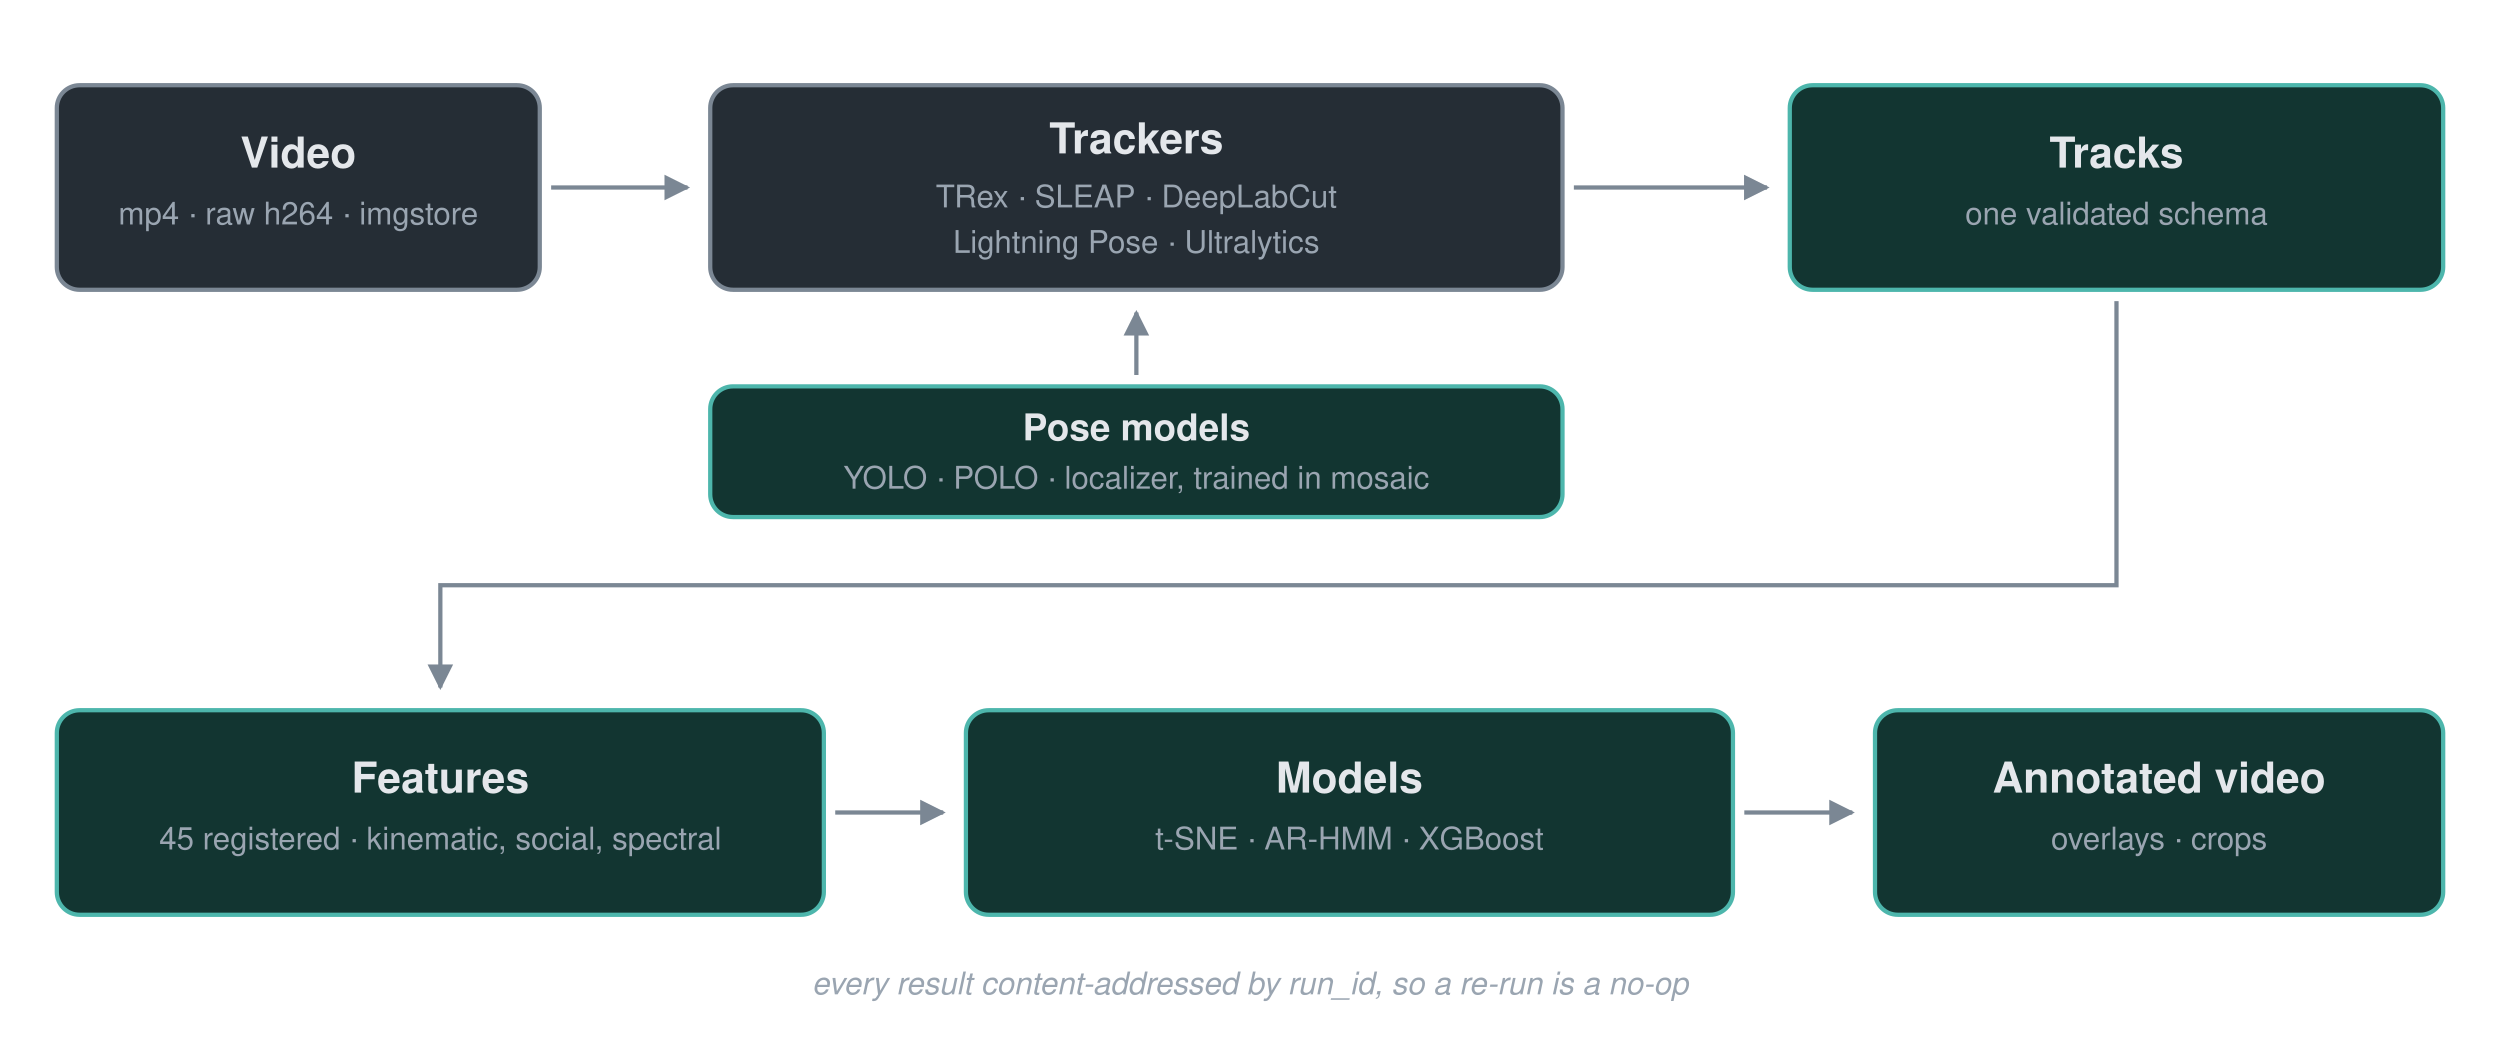
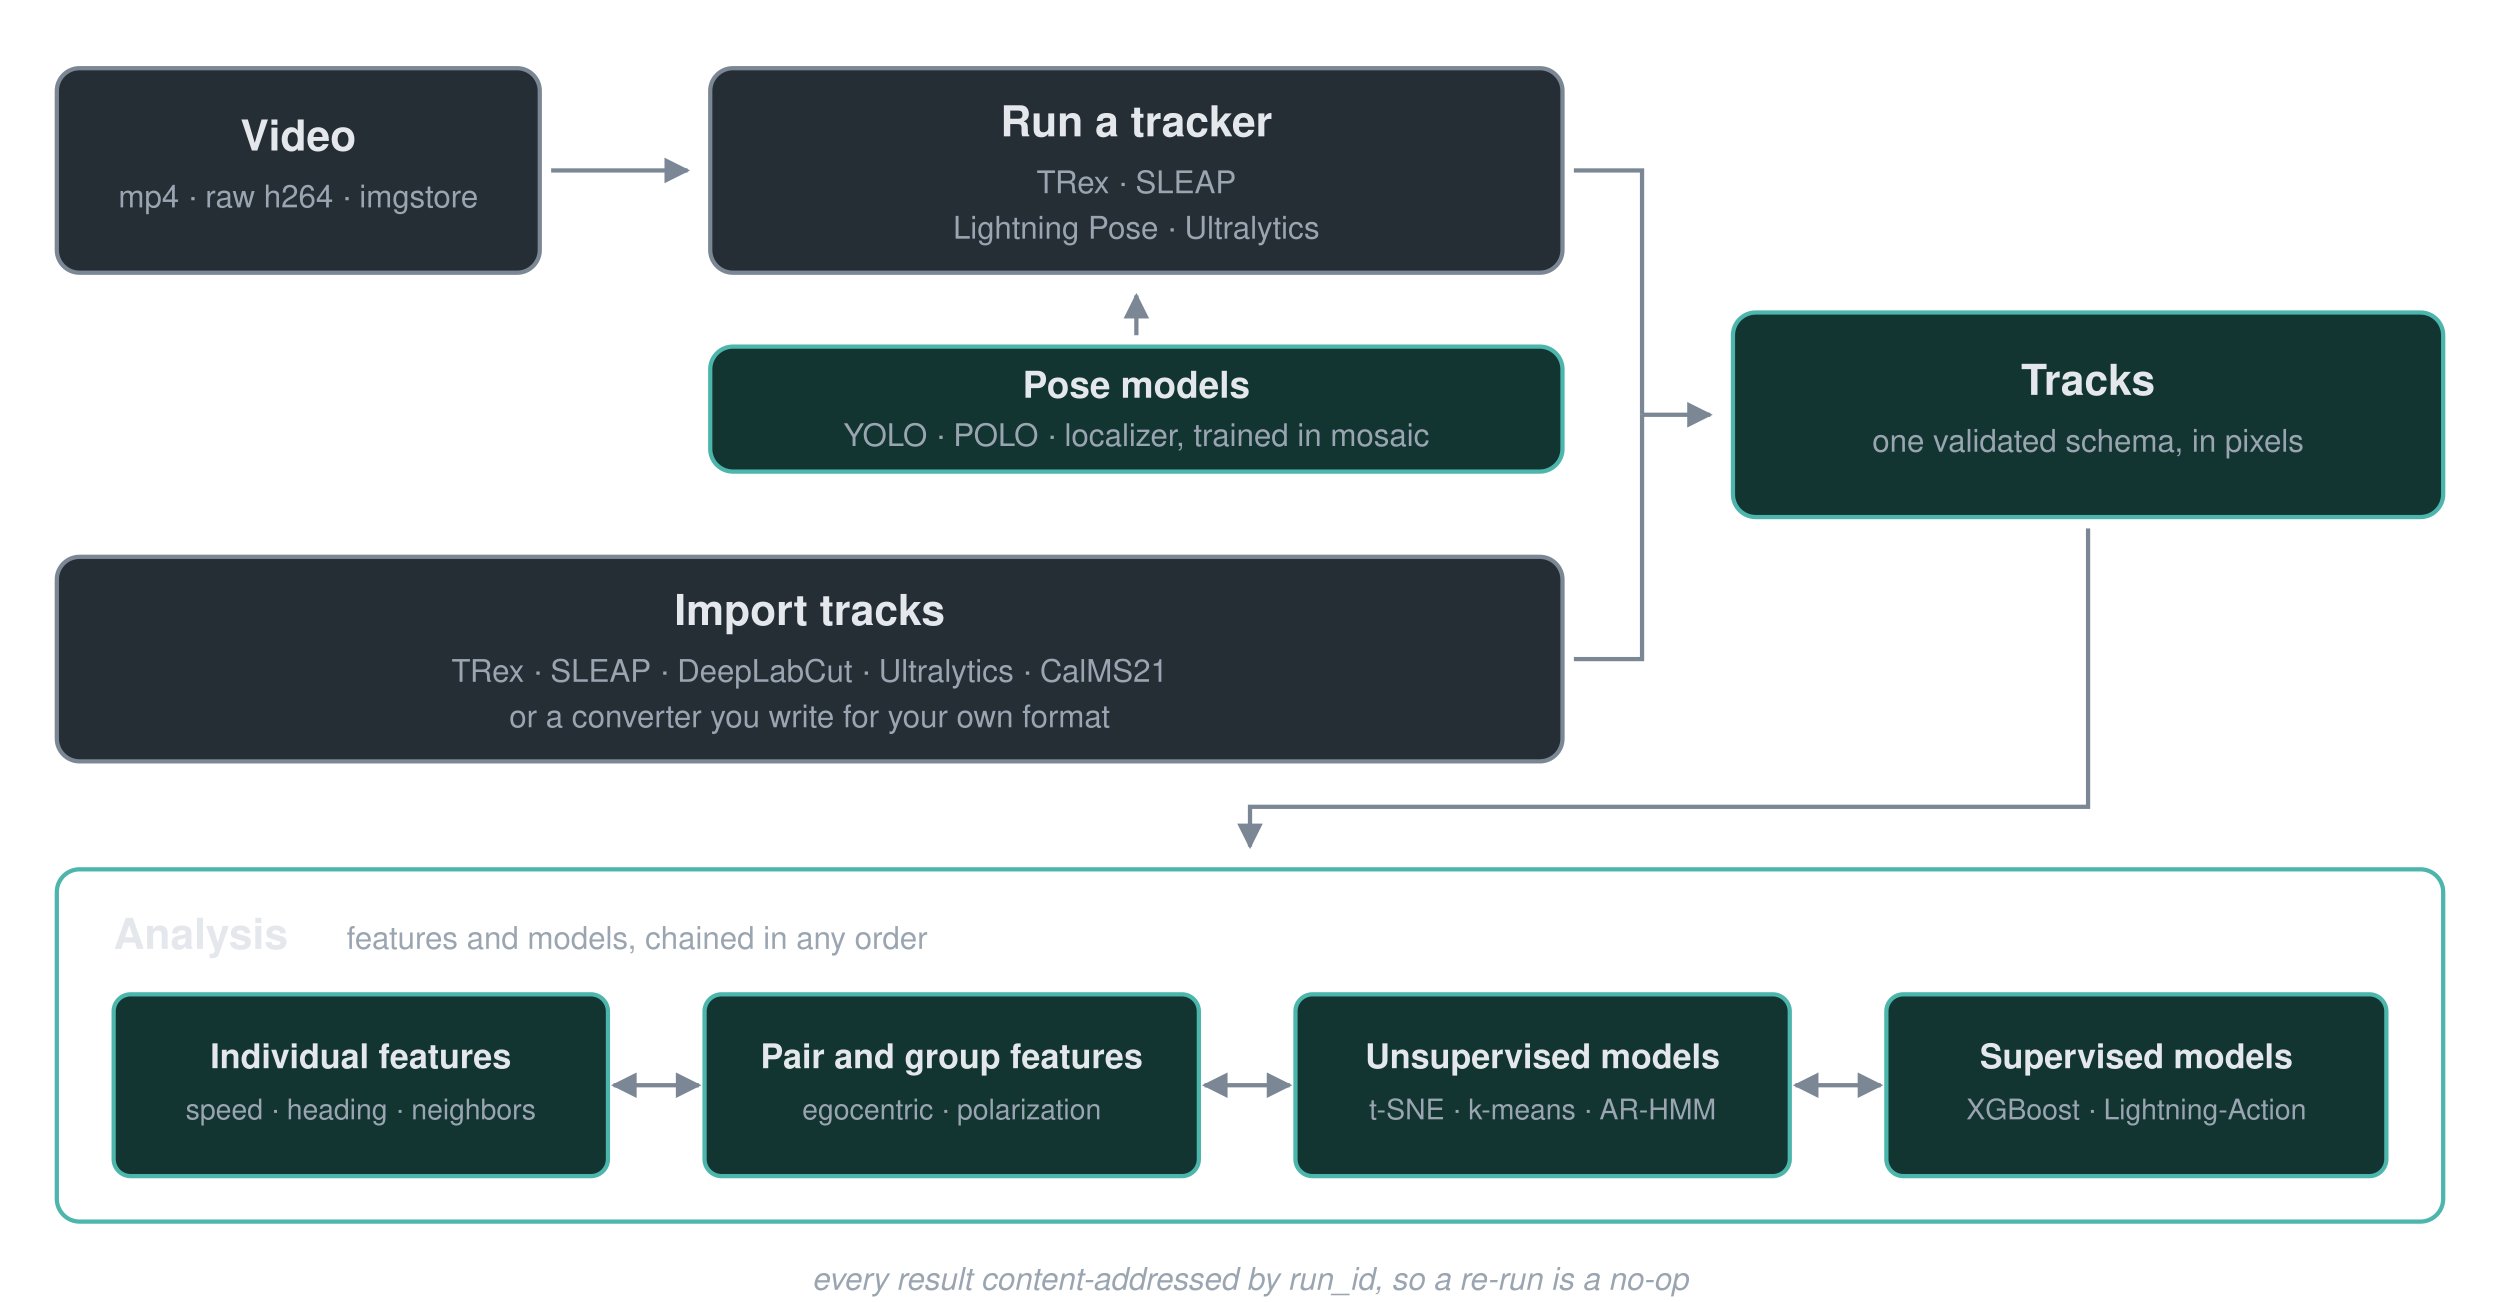
- <svg xmlns="http://www.w3.org/2000/svg" viewBox="0 0 880 366" width="880" height="366" role="img" aria-labelledby="mosaic-pipeline-title mosaic-pipeline-desc" font-family="-apple-system, BlinkMacSystemFont, 'Segoe UI', Helvetica, Arial, sans-serif">
+ <svg xmlns="http://www.w3.org/2000/svg" viewBox="0 0 880 458" width="880" height="458" role="img" aria-labelledby="mosaic-pipeline-title mosaic-pipeline-desc" font-family="-apple-system, BlinkMacSystemFont, 'Segoe UI', Helvetica, Arial, sans-serif">
  <defs>
    <marker id="arrow" viewBox="0 0 10 10" refX="9" refY="5" markerWidth="6" markerHeight="6" orient="auto-start-reverse">
      <path d="M 0 0 L 10 5 L 0 10 z" fill="#7b8794" />
    </marker>
  </defs>
  <g stroke-width="1.5">
-     <rect x="20" y="30" width="170" height="72" rx="8" fill="#252d35" stroke="#7b8794" />
-     <text x="105" y="59" text-anchor="middle" font-size="15" font-weight="600" fill="#e4e7eb" stroke="none">Video</text>
-     <text x="105" y="79" text-anchor="middle" font-size="11" fill="#9aa5b1" stroke="none">mp4 · raw h264 · imgstore</text>
-     <rect x="250" y="30" width="300" height="72" rx="8" fill="#252d35" stroke="#7b8794" />
-     <text x="400" y="54" text-anchor="middle" font-size="15" font-weight="600" fill="#e4e7eb" stroke="none">Trackers</text>
-     <text x="400" y="73" text-anchor="middle" font-size="11" fill="#9aa5b1" stroke="none">TRex · SLEAP · DeepLabCut</text>
-     <text x="400" y="89" text-anchor="middle" font-size="11" fill="#9aa5b1" stroke="none">Lightning Pose · Ultralytics</text>
-     <rect x="630" y="30" width="230" height="72" rx="8" fill="#123531" stroke="#4db6ac" />
-     <text x="745" y="59" text-anchor="middle" font-size="15" font-weight="600" fill="#e4e7eb" stroke="none">Tracks</text>
-     <text x="745" y="79" text-anchor="middle" font-size="11" fill="#9aa5b1" stroke="none">one validated schema</text>
-     <rect x="250" y="136" width="300" height="46" rx="8" fill="#123531" stroke="#4db6ac" />
-     <text x="400" y="155" text-anchor="middle" font-size="13" font-weight="600" fill="#e4e7eb" stroke="none">Pose models</text>
-     <text x="400" y="172" text-anchor="middle" font-size="11" fill="#9aa5b1" stroke="none">YOLO · POLO · localizer, trained in mosaic</text>
-     <rect x="20" y="250" width="270" height="72" rx="8" fill="#123531" stroke="#4db6ac" />
-     <text x="155" y="279" text-anchor="middle" font-size="15" font-weight="600" fill="#e4e7eb" stroke="none">Features</text>
-     <text x="155" y="299" text-anchor="middle" font-size="11" fill="#9aa5b1" stroke="none">45 registered · kinematic, social, spectral</text>
-     <rect x="340" y="250" width="270" height="72" rx="8" fill="#123531" stroke="#4db6ac" />
-     <text x="475" y="279" text-anchor="middle" font-size="15" font-weight="600" fill="#e4e7eb" stroke="none">Models</text>
-     <text x="475" y="299" text-anchor="middle" font-size="11" fill="#9aa5b1" stroke="none">t-SNE · AR-HMM · XGBoost</text>
-     <rect x="660" y="250" width="200" height="72" rx="8" fill="#123531" stroke="#4db6ac" />
-     <text x="760" y="279" text-anchor="middle" font-size="15" font-weight="600" fill="#e4e7eb" stroke="none">Annotated video</text>
-     <text x="760" y="299" text-anchor="middle" font-size="11" fill="#9aa5b1" stroke="none">overlays · crops</text>
-     <path d="M 194 66 L 242 66" fill="none" stroke="#7b8794" marker-end="url(#arrow)" />
-     <path d="M 554 66 L 622 66" fill="none" stroke="#7b8794" marker-end="url(#arrow)" />
-     <path d="M 400 132 L 400 110" fill="none" stroke="#7b8794" marker-end="url(#arrow)" />
-     <path d="M 745 106 L 745 206 L 155 206 L 155 242" fill="none" stroke="#7b8794" marker-end="url(#arrow)" />
-     <path d="M 294 286 L 332 286" fill="none" stroke="#7b8794" marker-end="url(#arrow)" />
-     <path d="M 614 286 L 652 286" fill="none" stroke="#7b8794" marker-end="url(#arrow)" />
+     <rect x="20" y="24" width="170" height="72" rx="8" fill="#252d35" stroke="#7b8794" />
+     <text x="105" y="53" text-anchor="middle" font-size="15" font-weight="600" fill="#e4e7eb" stroke="none">Video</text>
+     <text x="105" y="73" text-anchor="middle" font-size="11" fill="#9aa5b1" stroke="none">mp4 · raw h264 · imgstore</text>
+     <rect x="250" y="24" width="300" height="72" rx="8" fill="#252d35" stroke="#7b8794" />
+     <text x="400" y="48" text-anchor="middle" font-size="15" font-weight="600" fill="#e4e7eb" stroke="none">Run a tracker</text>
+     <text x="400" y="68" text-anchor="middle" font-size="11" fill="#9aa5b1" stroke="none">TRex · SLEAP</text>
+     <text x="400" y="84" text-anchor="middle" font-size="11" fill="#9aa5b1" stroke="none">Lightning Pose · Ultralytics</text>
+     <rect x="250" y="122" width="300" height="44" rx="8" fill="#123531" stroke="#4db6ac" />
+     <text x="400" y="140" text-anchor="middle" font-size="13" font-weight="600" fill="#e4e7eb" stroke="none">Pose models</text>
+     <text x="400" y="157" text-anchor="middle" font-size="11" fill="#9aa5b1" stroke="none">YOLO · POLO · localizer, trained in mosaic</text>
+     <rect x="20" y="196" width="530" height="72" rx="8" fill="#252d35" stroke="#7b8794" />
+     <text x="285" y="220" text-anchor="middle" font-size="15" font-weight="600" fill="#e4e7eb" stroke="none">Import tracks</text>
+     <text x="285" y="240" text-anchor="middle" font-size="11" fill="#9aa5b1" stroke="none">TRex · SLEAP · DeepLabCut · Ultralytics · CalMS21</text>
+     <text x="285" y="256" text-anchor="middle" font-size="11" fill="#9aa5b1" stroke="none">or a converter you write for your own format</text>
+     <rect x="610" y="110" width="250" height="72" rx="8" fill="#123531" stroke="#4db6ac" />
+     <text x="735" y="139" text-anchor="middle" font-size="15" font-weight="600" fill="#e4e7eb" stroke="none">Tracks</text>
+     <text x="735" y="159" text-anchor="middle" font-size="11" fill="#9aa5b1" stroke="none">one validated schema, in pixels</text>
+     <rect x="20" y="306" width="840" height="124" rx="8" fill="none" stroke="#4db6ac" />
+     <text x="40" y="334" font-size="15" font-weight="600" fill="#e4e7eb" stroke="none">Analysis</text>
+     <text x="122" y="334" font-size="11" fill="#9aa5b1" stroke="none">features and models, chained in any order</text>
+     <rect x="40" y="350" width="174" height="64" rx="6" fill="#123531" stroke="#4db6ac" />
+     <text x="127" y="376" text-anchor="middle" font-size="12" font-weight="600" fill="#e4e7eb" stroke="none">Individual features</text>
+     <text x="127" y="394" text-anchor="middle" font-size="10" fill="#9aa5b1" stroke="none">speed · heading · neighbors</text>
+     <rect x="248" y="350" width="174" height="64" rx="6" fill="#123531" stroke="#4db6ac" />
+     <text x="335" y="376" text-anchor="middle" font-size="12" font-weight="600" fill="#e4e7eb" stroke="none">Pair and group features</text>
+     <text x="335" y="394" text-anchor="middle" font-size="10" fill="#9aa5b1" stroke="none">egocentric · polarization</text>
+     <rect x="456" y="350" width="174" height="64" rx="6" fill="#123531" stroke="#4db6ac" />
+     <text x="543" y="376" text-anchor="middle" font-size="12" font-weight="600" fill="#e4e7eb" stroke="none">Unsupervised models</text>
+     <text x="543" y="394" text-anchor="middle" font-size="10" fill="#9aa5b1" stroke="none">t-SNE · k-means · AR-HMM</text>
+     <rect x="664" y="350" width="176" height="64" rx="6" fill="#123531" stroke="#4db6ac" />
+     <text x="752" y="376" text-anchor="middle" font-size="12" font-weight="600" fill="#e4e7eb" stroke="none">Supervised models</text>
+     <text x="752" y="394" text-anchor="middle" font-size="10" fill="#9aa5b1" stroke="none">XGBoost · Lightning-Action</text>
+     <path d="M 194 60 L 242 60" fill="none" stroke="#7b8794" marker-end="url(#arrow)" />
+     <path d="M 400 118 L 400 104" fill="none" stroke="#7b8794" marker-end="url(#arrow)" />
+     <path d="M 554 60 L 578 60 L 578 146" fill="none" stroke="#7b8794" />
+     <path d="M 554 232 L 578 232 L 578 146" fill="none" stroke="#7b8794" />
+     <path d="M 578 146 L 602 146" fill="none" stroke="#7b8794" marker-end="url(#arrow)" />
+     <path d="M 735 186 L 735 284 L 440 284 L 440 298" fill="none" stroke="#7b8794" marker-end="url(#arrow)" />
+     <path d="M 216 382 L 246 382" fill="none" stroke="#7b8794" marker-start="url(#arrow)" marker-end="url(#arrow)" />
+     <path d="M 424 382 L 454 382" fill="none" stroke="#7b8794" marker-start="url(#arrow)" marker-end="url(#arrow)" />
+     <path d="M 632 382 L 662 382" fill="none" stroke="#7b8794" marker-start="url(#arrow)" marker-end="url(#arrow)" />
  </g>
-   <text x="440" y="350" text-anchor="middle" font-size="11" font-style="italic" fill="#9aa5b1">every result content-addressed by run_id, so a re-run is a no-op</text>
+   <text x="440" y="454" text-anchor="middle" font-size="11" font-style="italic" fill="#9aa5b1">every result content-addressed by run_id, so a re-run is a no-op</text>
</svg>
